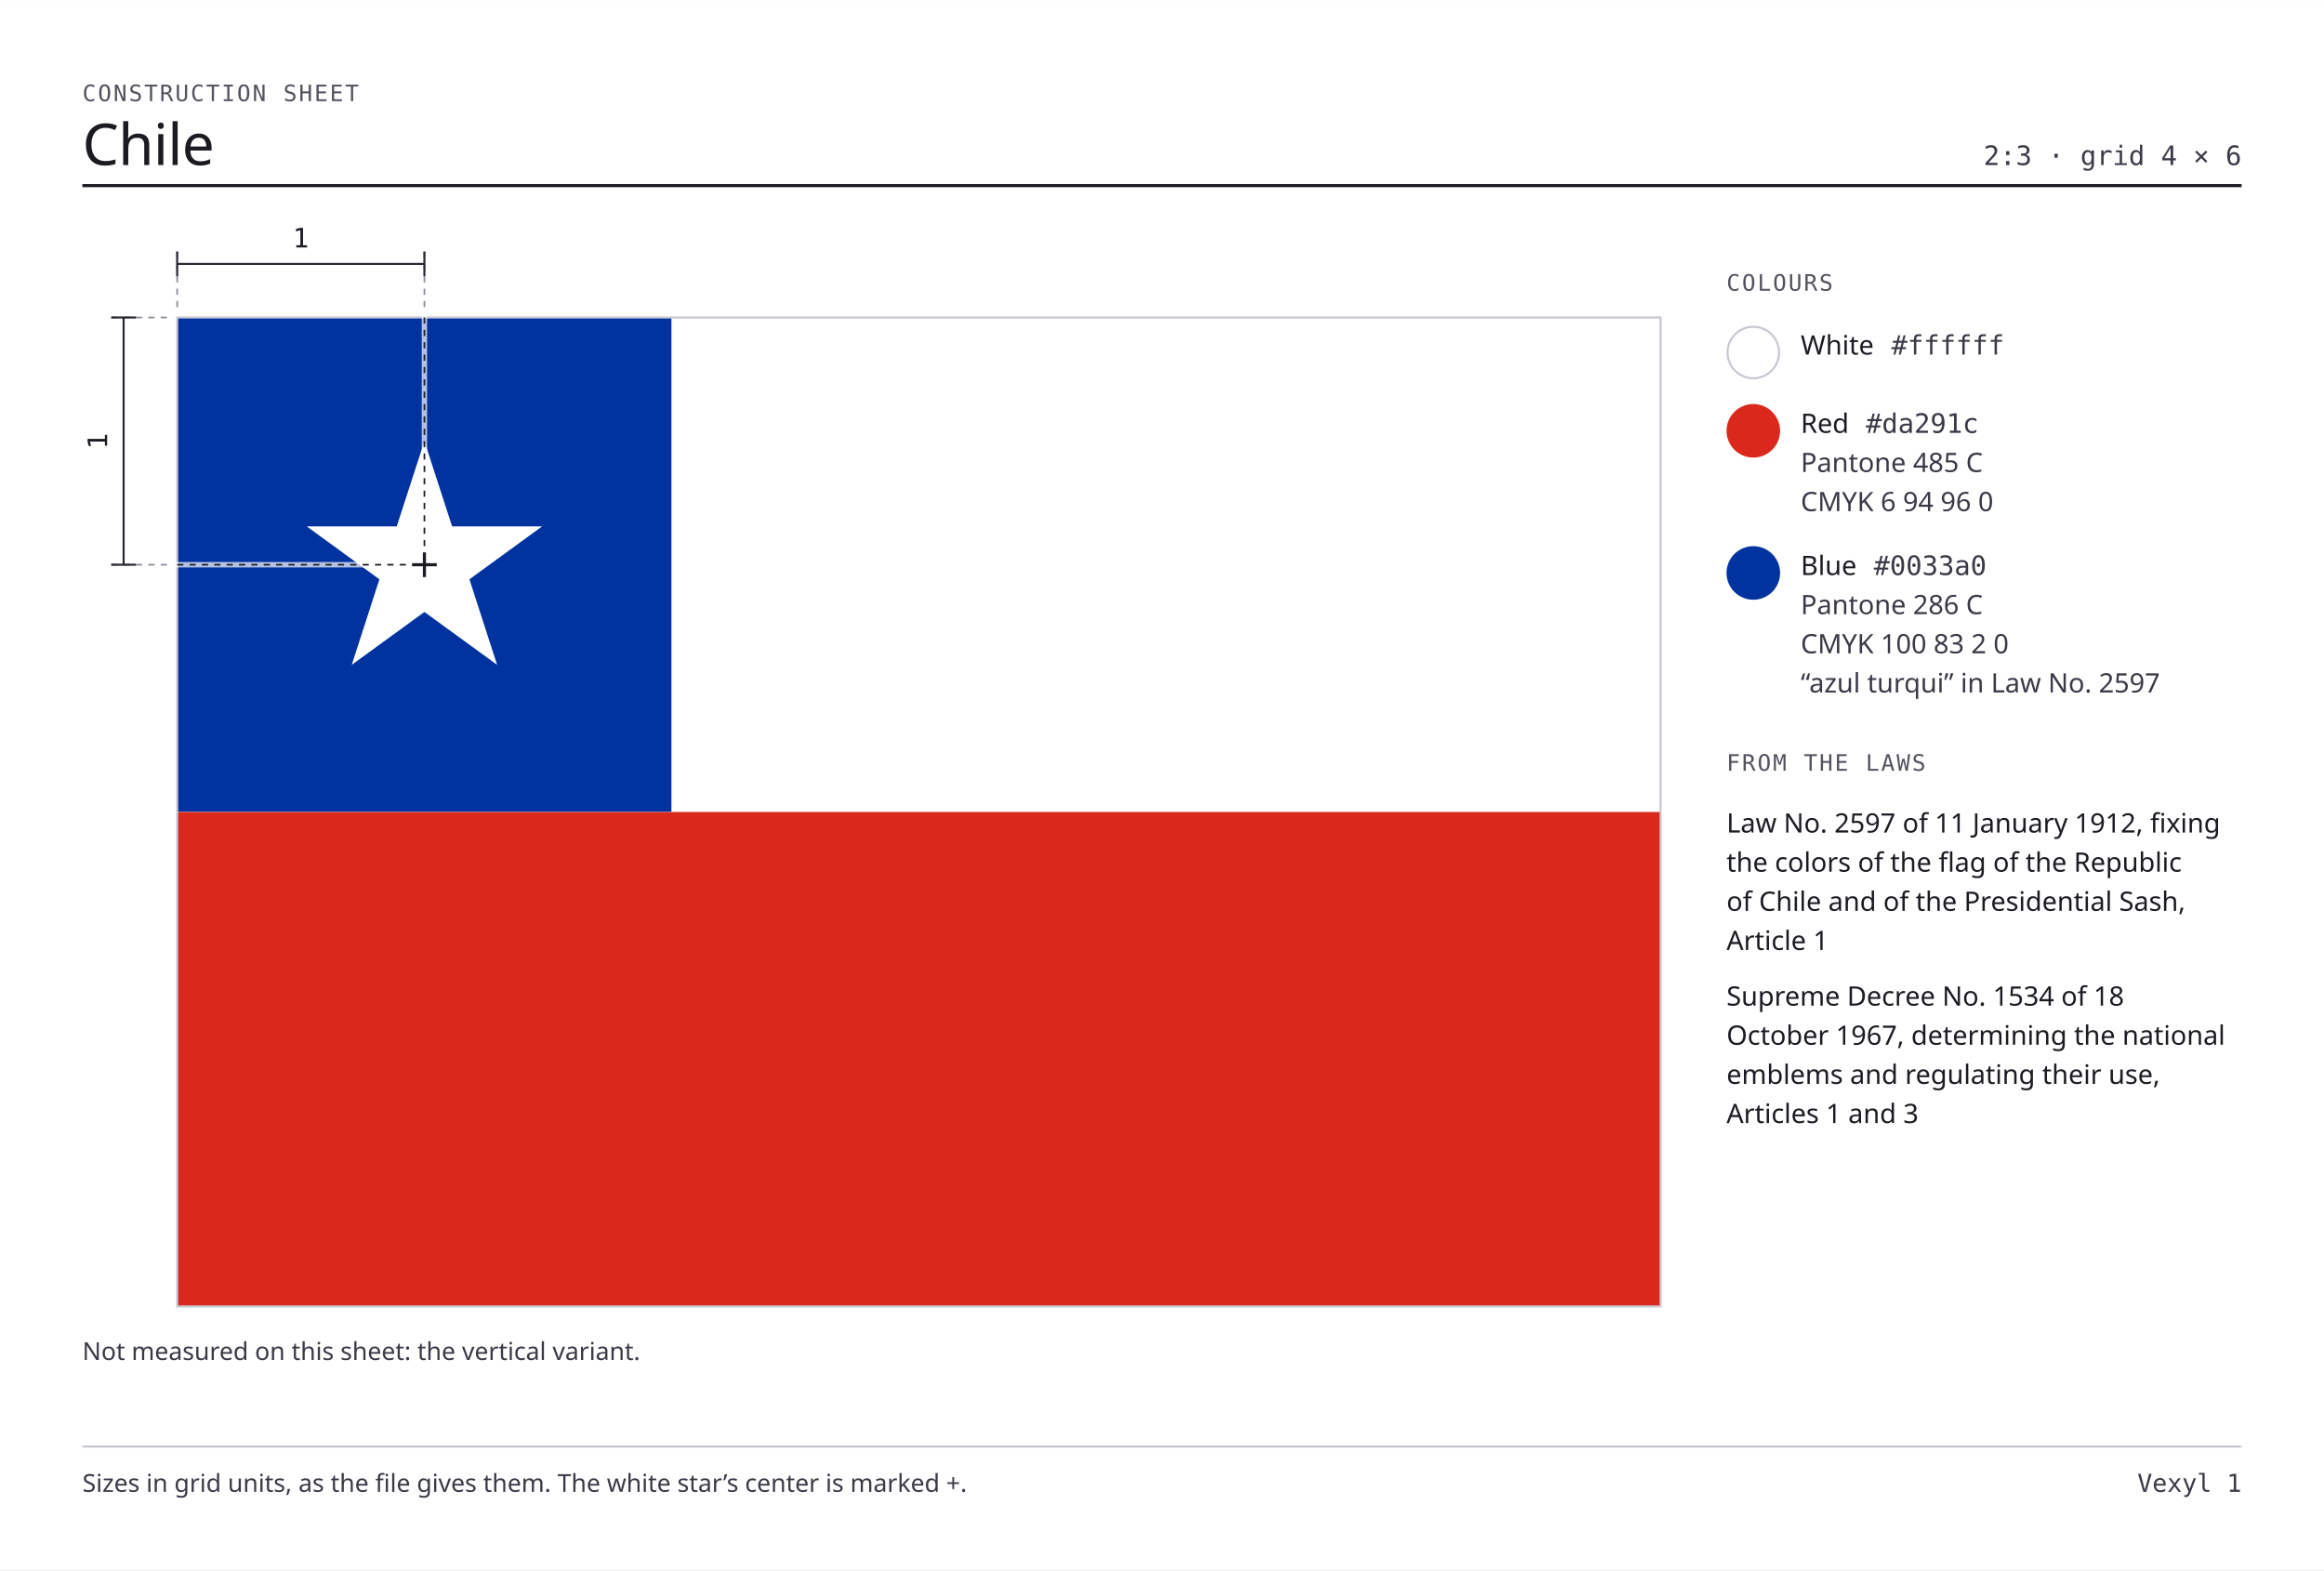
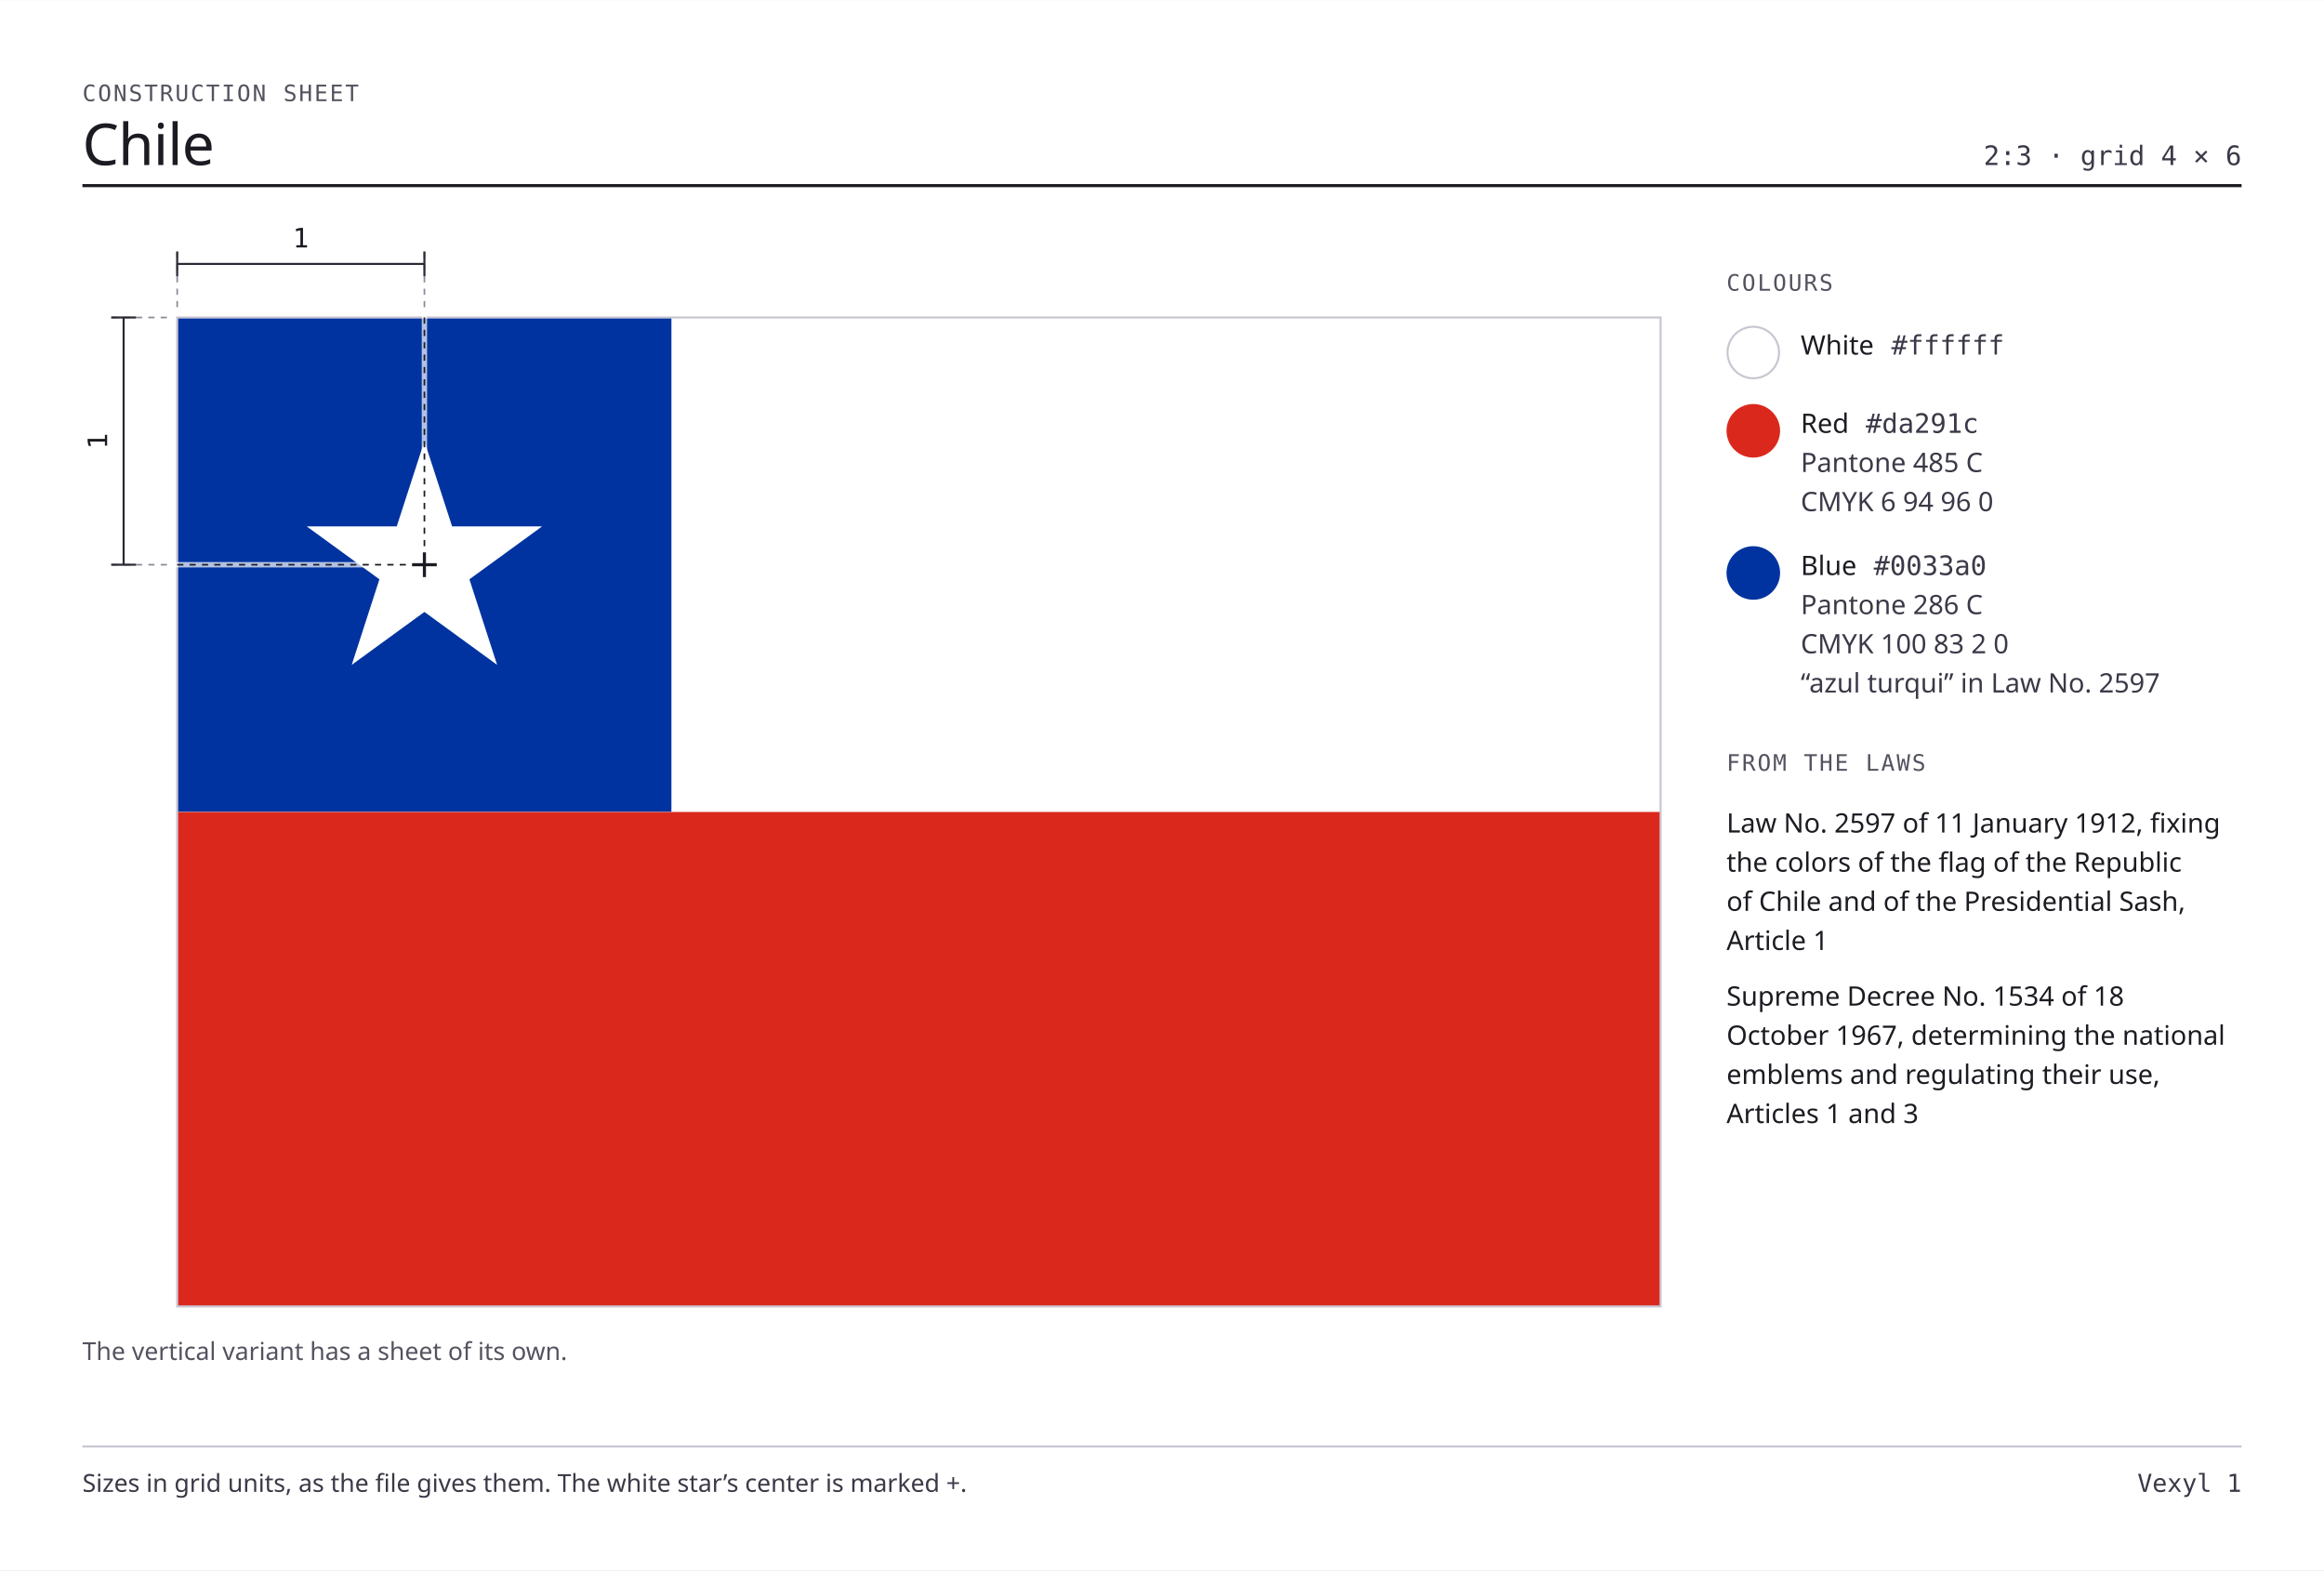
<svg xmlns="http://www.w3.org/2000/svg" width="298.5mm" height="201.7mm" viewBox="0 0 1128 762">
  <rect x="0" y="0" width="1128" height="762" fill="#ffffff" />
  <text x="40" y="49" font-family="Geist Mono, ui-monospace, monospace" font-size="11" letter-spacing="0.88" fill="#55525f">CONSTRUCTION SHEET</text>
  <text x="40" y="80" font-family="Geist, system-ui, sans-serif" font-size="28" font-weight="500" letter-spacing="-0.28" fill="#1c1b22">Chile</text>
  <text x="1088" y="80" font-family="Geist Mono, ui-monospace, monospace" font-size="13" text-anchor="end" fill="#3b3947">2:3 · grid 4 × 6</text>
  <path d="M40 90H1088" stroke="#1c1b22" stroke-width="1.5" />
  <svg x="86" y="154" width="720" height="480" viewBox="0 0 6 4" overflow="hidden">
    <clipPath id="vx-5ab43f5f15936159-cs-f-flag1">
      <polygon points="0,0 6,0 6,4 0,4" />
    </clipPath>
    <g clip-path="url(#vx-5ab43f5f15936159-cs-f-flag1)">
      <polygon points="0,0 6,0 6,4 0,4" fill="#ffffff" />
      <polygon points="0,2 6,2 6,4 0,4" fill="#da291c" />
      <clipPath id="vx-5ab43f5f15936159-cs-f-panel2">
        <polygon points="0,0 2,0 2,2 0,2" />
      </clipPath>
      <g transform="translate(0 0)" clip-path="url(#vx-5ab43f5f15936159-cs-f-panel2)" style="isolation:isolate">
        <polygon points="0,0 2,0 2,2 0,2" fill="#0033a0" />
        <polygon points="1,0.5 1.112,0.845 1.476,0.845 1.182,1.059 1.294,1.405 1,1.191 0.706,1.405 0.818,1.059 0.524,0.845 0.888,0.845" fill="#ffffff" />
      </g>
    </g>
  </svg>
  <rect x="86" y="154" width="720" height="480" fill="none" stroke="#c9c6d2" stroke-width="1" />
  <path d="M86 149V122M206 149V122M81 154H54M81 274H54" fill="none" stroke="#8d8a99" stroke-width="0.8" stroke-dasharray="3 3" />
  <text x="146" y="120" font-family="Geist Mono, ui-monospace, monospace" font-size="13" fill="#1c1b22" stroke="#ffffff" stroke-width="3" stroke-linejoin="round" paint-order="stroke" text-anchor="middle">1</text>
  <text x="52" y="214" font-family="Geist Mono, ui-monospace, monospace" font-size="13" fill="#1c1b22" stroke="#ffffff" stroke-width="3" stroke-linejoin="round" paint-order="stroke" text-anchor="middle" transform="rotate(-90 52 214)">1</text>
  <path d="M206 154V266M86 274H198M200 274H212M206 268V280" fill="none" stroke="#ffffff" stroke-width="2.6" stroke-opacity="0.7" stroke-linecap="round" />
  <path d="M206 154V266M86 274H198" fill="none" stroke="#1c1b22" stroke-width="0.8" stroke-dasharray="3 3" />
  <path d="M200 274H212M206 268V280" stroke="#1c1b22" stroke-width="1.5" />
  <path d="M86 128H206M86 122V134M206 122V134M60 154V274M54 154H66M54 274H66" fill="none" stroke="#2a2833" stroke-width="1" />
-   <text x="40" y="660" font-family="Geist, system-ui, sans-serif" font-size="12" fill="#3b3947">Not measured on this sheet: the vertical variant.</text>
+   <text x="40" y="660" font-family="Geist, system-ui, sans-serif" font-size="12" fill="#55525f">The vertical variant has a sheet of its own.</text>
  <text x="838" y="141" font-family="Geist Mono, ui-monospace, monospace" font-size="11" font-weight="500" letter-spacing="0.88" fill="#55525f">COLOURS</text>
  <circle cx="851" cy="171" r="12.5" fill="#ffffff" stroke="#c9c6d2" stroke-width="1" />
  <text x="874" y="172" font-family="Geist, system-ui, sans-serif" font-size="13" font-weight="500" fill="#1c1b22">White</text>
  <text x="918.002" y="172" font-family="Geist Mono, ui-monospace, monospace" font-size="13" fill="#3b3947">#ffffff</text>
  <circle cx="851" cy="209" r="13" fill="#da291c" />
  <text x="874" y="210" font-family="Geist, system-ui, sans-serif" font-size="13" font-weight="500" fill="#1c1b22">Red</text>
  <text x="905.58" y="210" font-family="Geist Mono, ui-monospace, monospace" font-size="13" fill="#3b3947">#da291c</text>
  <text x="874" y="229" font-family="Geist, system-ui, sans-serif" font-size="13" fill="#3b3947">Pantone 485 C</text>
  <text x="874" y="248" font-family="Geist, system-ui, sans-serif" font-size="13" fill="#3b3947">CMYK 6 94 96 0</text>
  <circle cx="851" cy="278" r="13" fill="#0033a0" />
  <text x="874" y="279" font-family="Geist, system-ui, sans-serif" font-size="13" font-weight="500" fill="#1c1b22">Blue</text>
  <text x="909.429" y="279" font-family="Geist Mono, ui-monospace, monospace" font-size="13" fill="#3b3947">#0033a0</text>
  <text x="874" y="298" font-family="Geist, system-ui, sans-serif" font-size="13" fill="#3b3947">Pantone 286 C</text>
  <text x="874" y="317" font-family="Geist, system-ui, sans-serif" font-size="13" fill="#3b3947">CMYK 100 83 2 0</text>
  <text x="874" y="336" font-family="Geist, system-ui, sans-serif" font-size="13" fill="#3b3947">“azul turqui” in Law No. 2597</text>
  <text x="838" y="374" font-family="Geist Mono, ui-monospace, monospace" font-size="11" font-weight="500" letter-spacing="0.88" fill="#55525f">FROM THE LAWS</text>
  <text x="838" y="404" font-family="Geist, system-ui, sans-serif" font-size="13" fill="#1c1b22">Law No. 2597 of 11 January 1912, fixing</text>
  <text x="838" y="423" font-family="Geist, system-ui, sans-serif" font-size="13" fill="#1c1b22">the colors of the flag of the Republic</text>
  <text x="838" y="442" font-family="Geist, system-ui, sans-serif" font-size="13" fill="#1c1b22">of Chile and of the Presidential Sash,</text>
  <text x="838" y="461" font-family="Geist, system-ui, sans-serif" font-size="13" fill="#1c1b22">Article 1</text>
  <text x="838" y="488" font-family="Geist, system-ui, sans-serif" font-size="13" fill="#1c1b22">Supreme Decree No. 1534 of 18</text>
  <text x="838" y="507" font-family="Geist, system-ui, sans-serif" font-size="13" fill="#1c1b22">October 1967, determining the national</text>
  <text x="838" y="526" font-family="Geist, system-ui, sans-serif" font-size="13" fill="#1c1b22">emblems and regulating their use,</text>
  <text x="838" y="545" font-family="Geist, system-ui, sans-serif" font-size="13" fill="#1c1b22">Articles 1 and 3</text>
  <path d="M40 702H1088" stroke="#c9c6d2" stroke-width="1" />
  <text x="40" y="724" font-family="Geist, system-ui, sans-serif" font-size="12" fill="#3b3947">Sizes in grid units, as the file gives them. The white star’s center is marked +.</text>
  <text x="1088" y="724" font-family="Geist Mono, ui-monospace, monospace" font-size="12" text-anchor="end" fill="#3b3947">Vexyl 1</text>
</svg>
